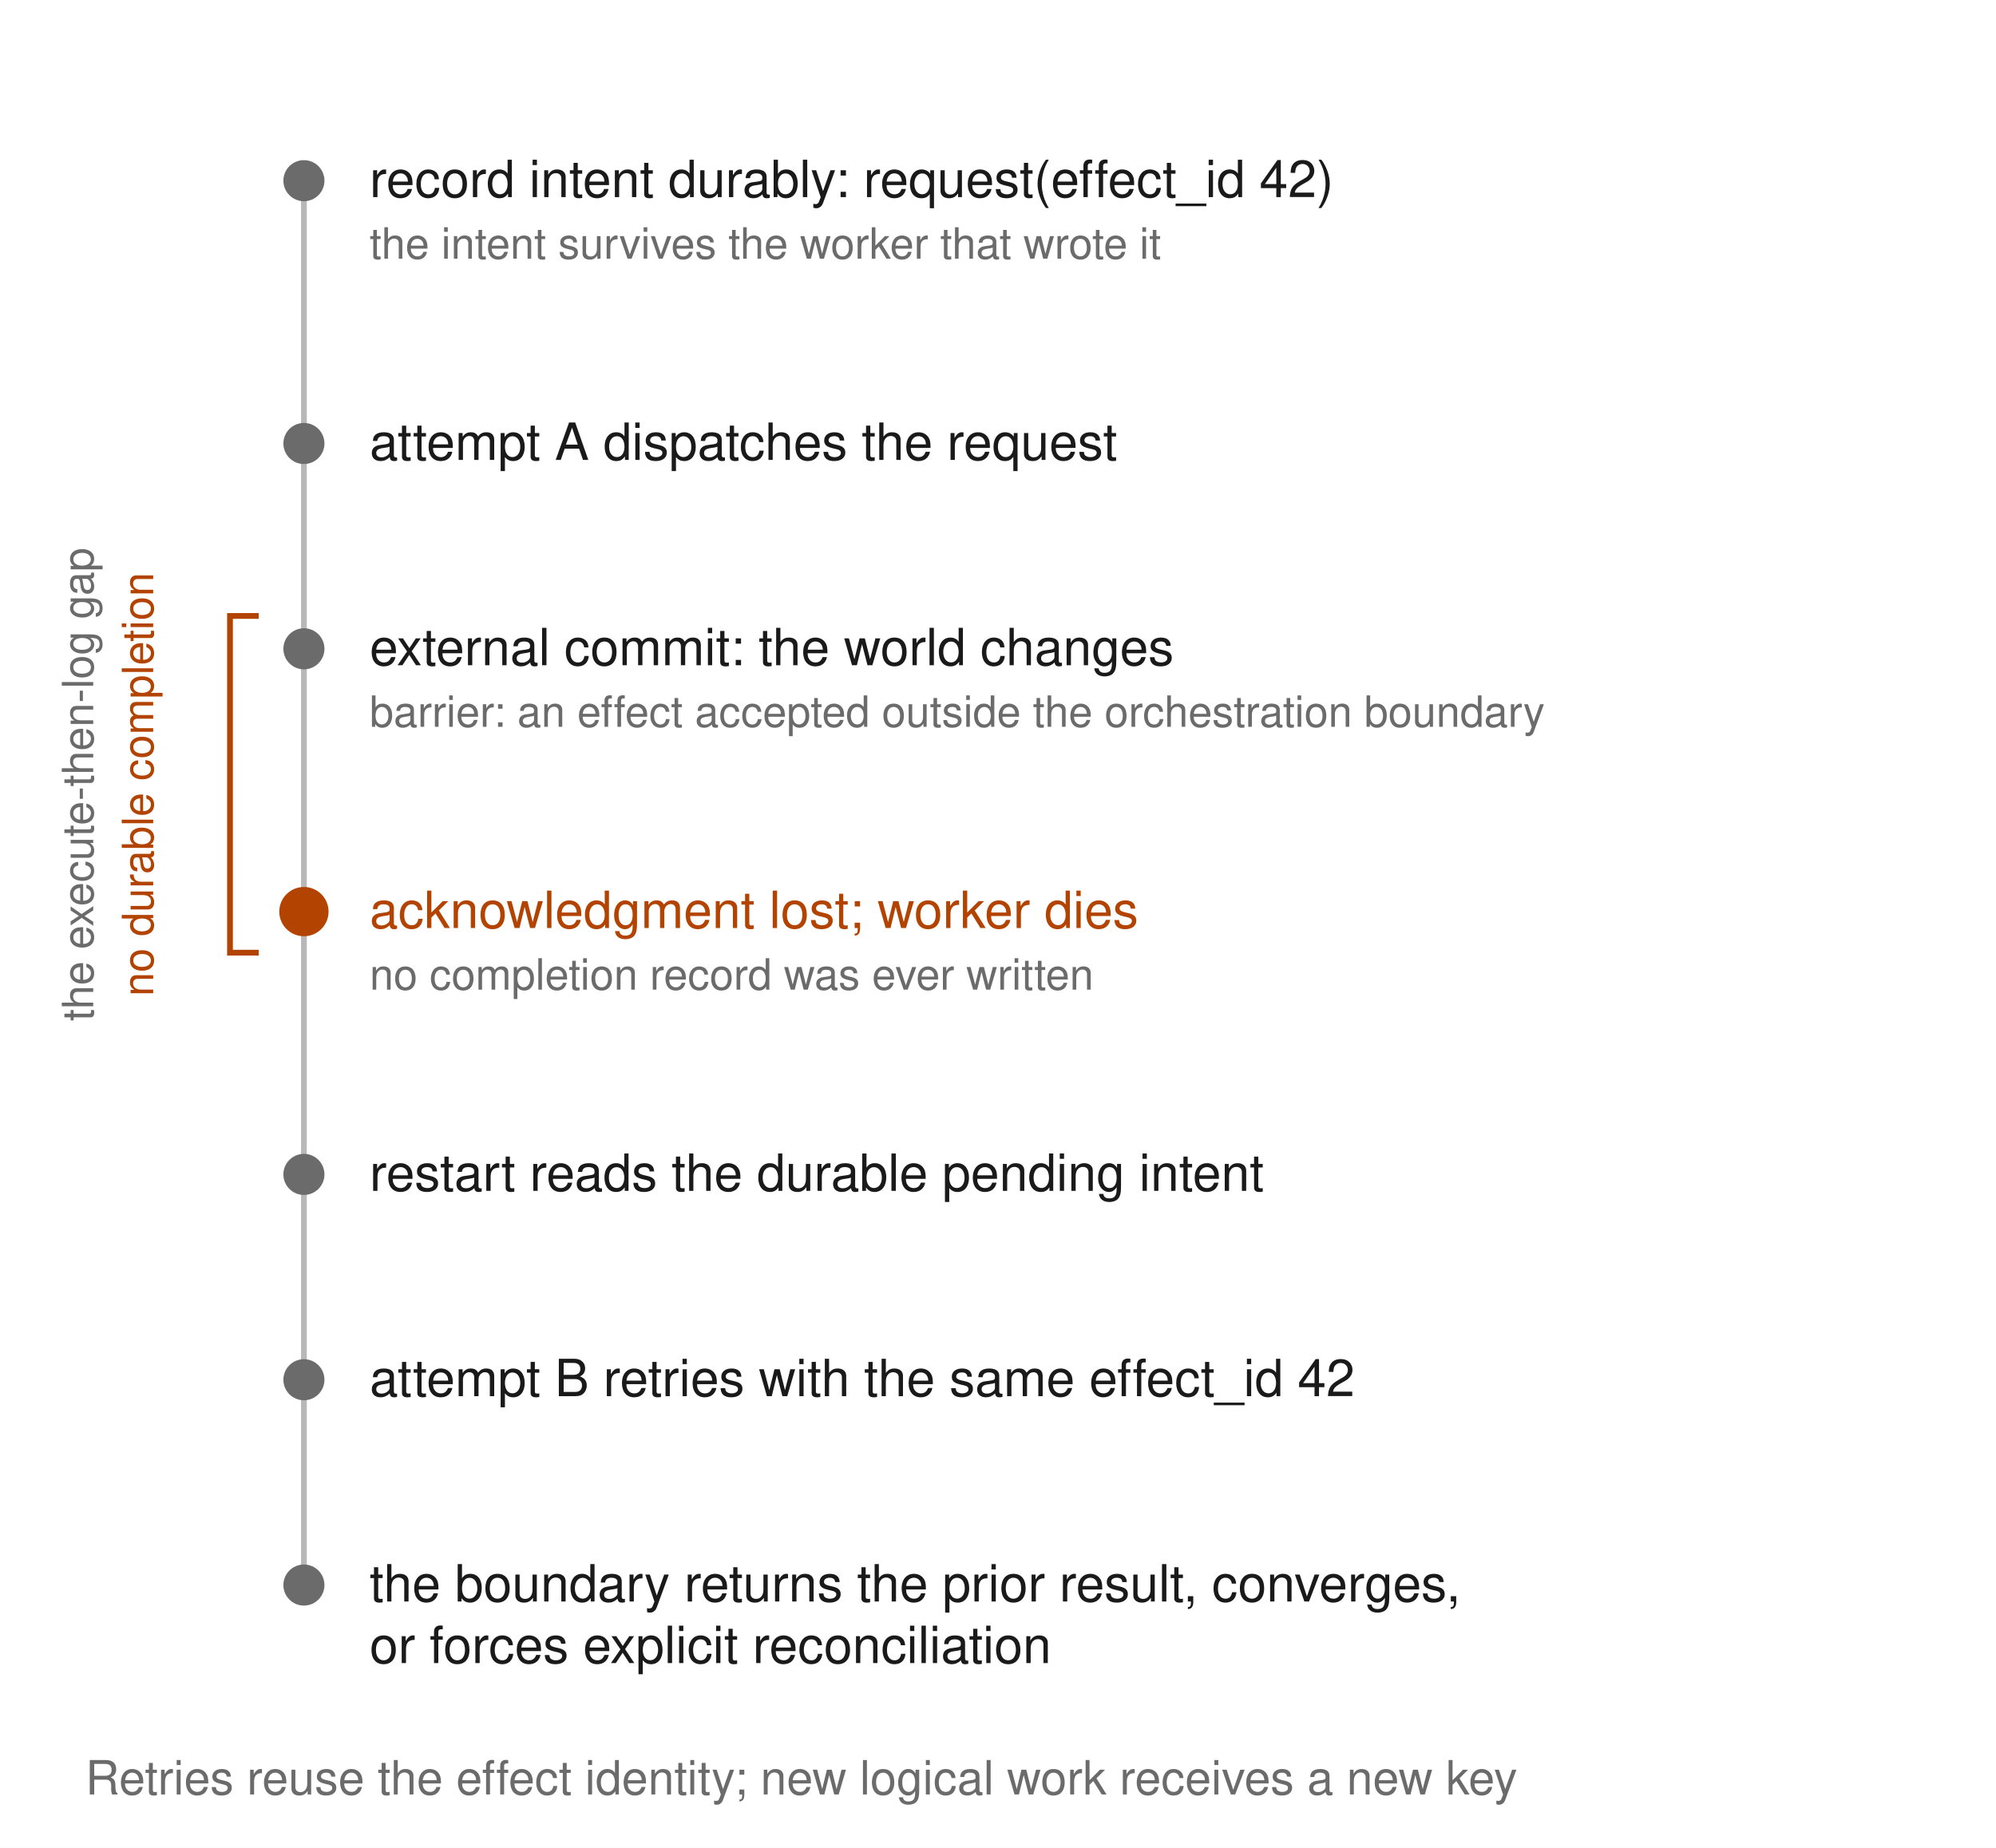
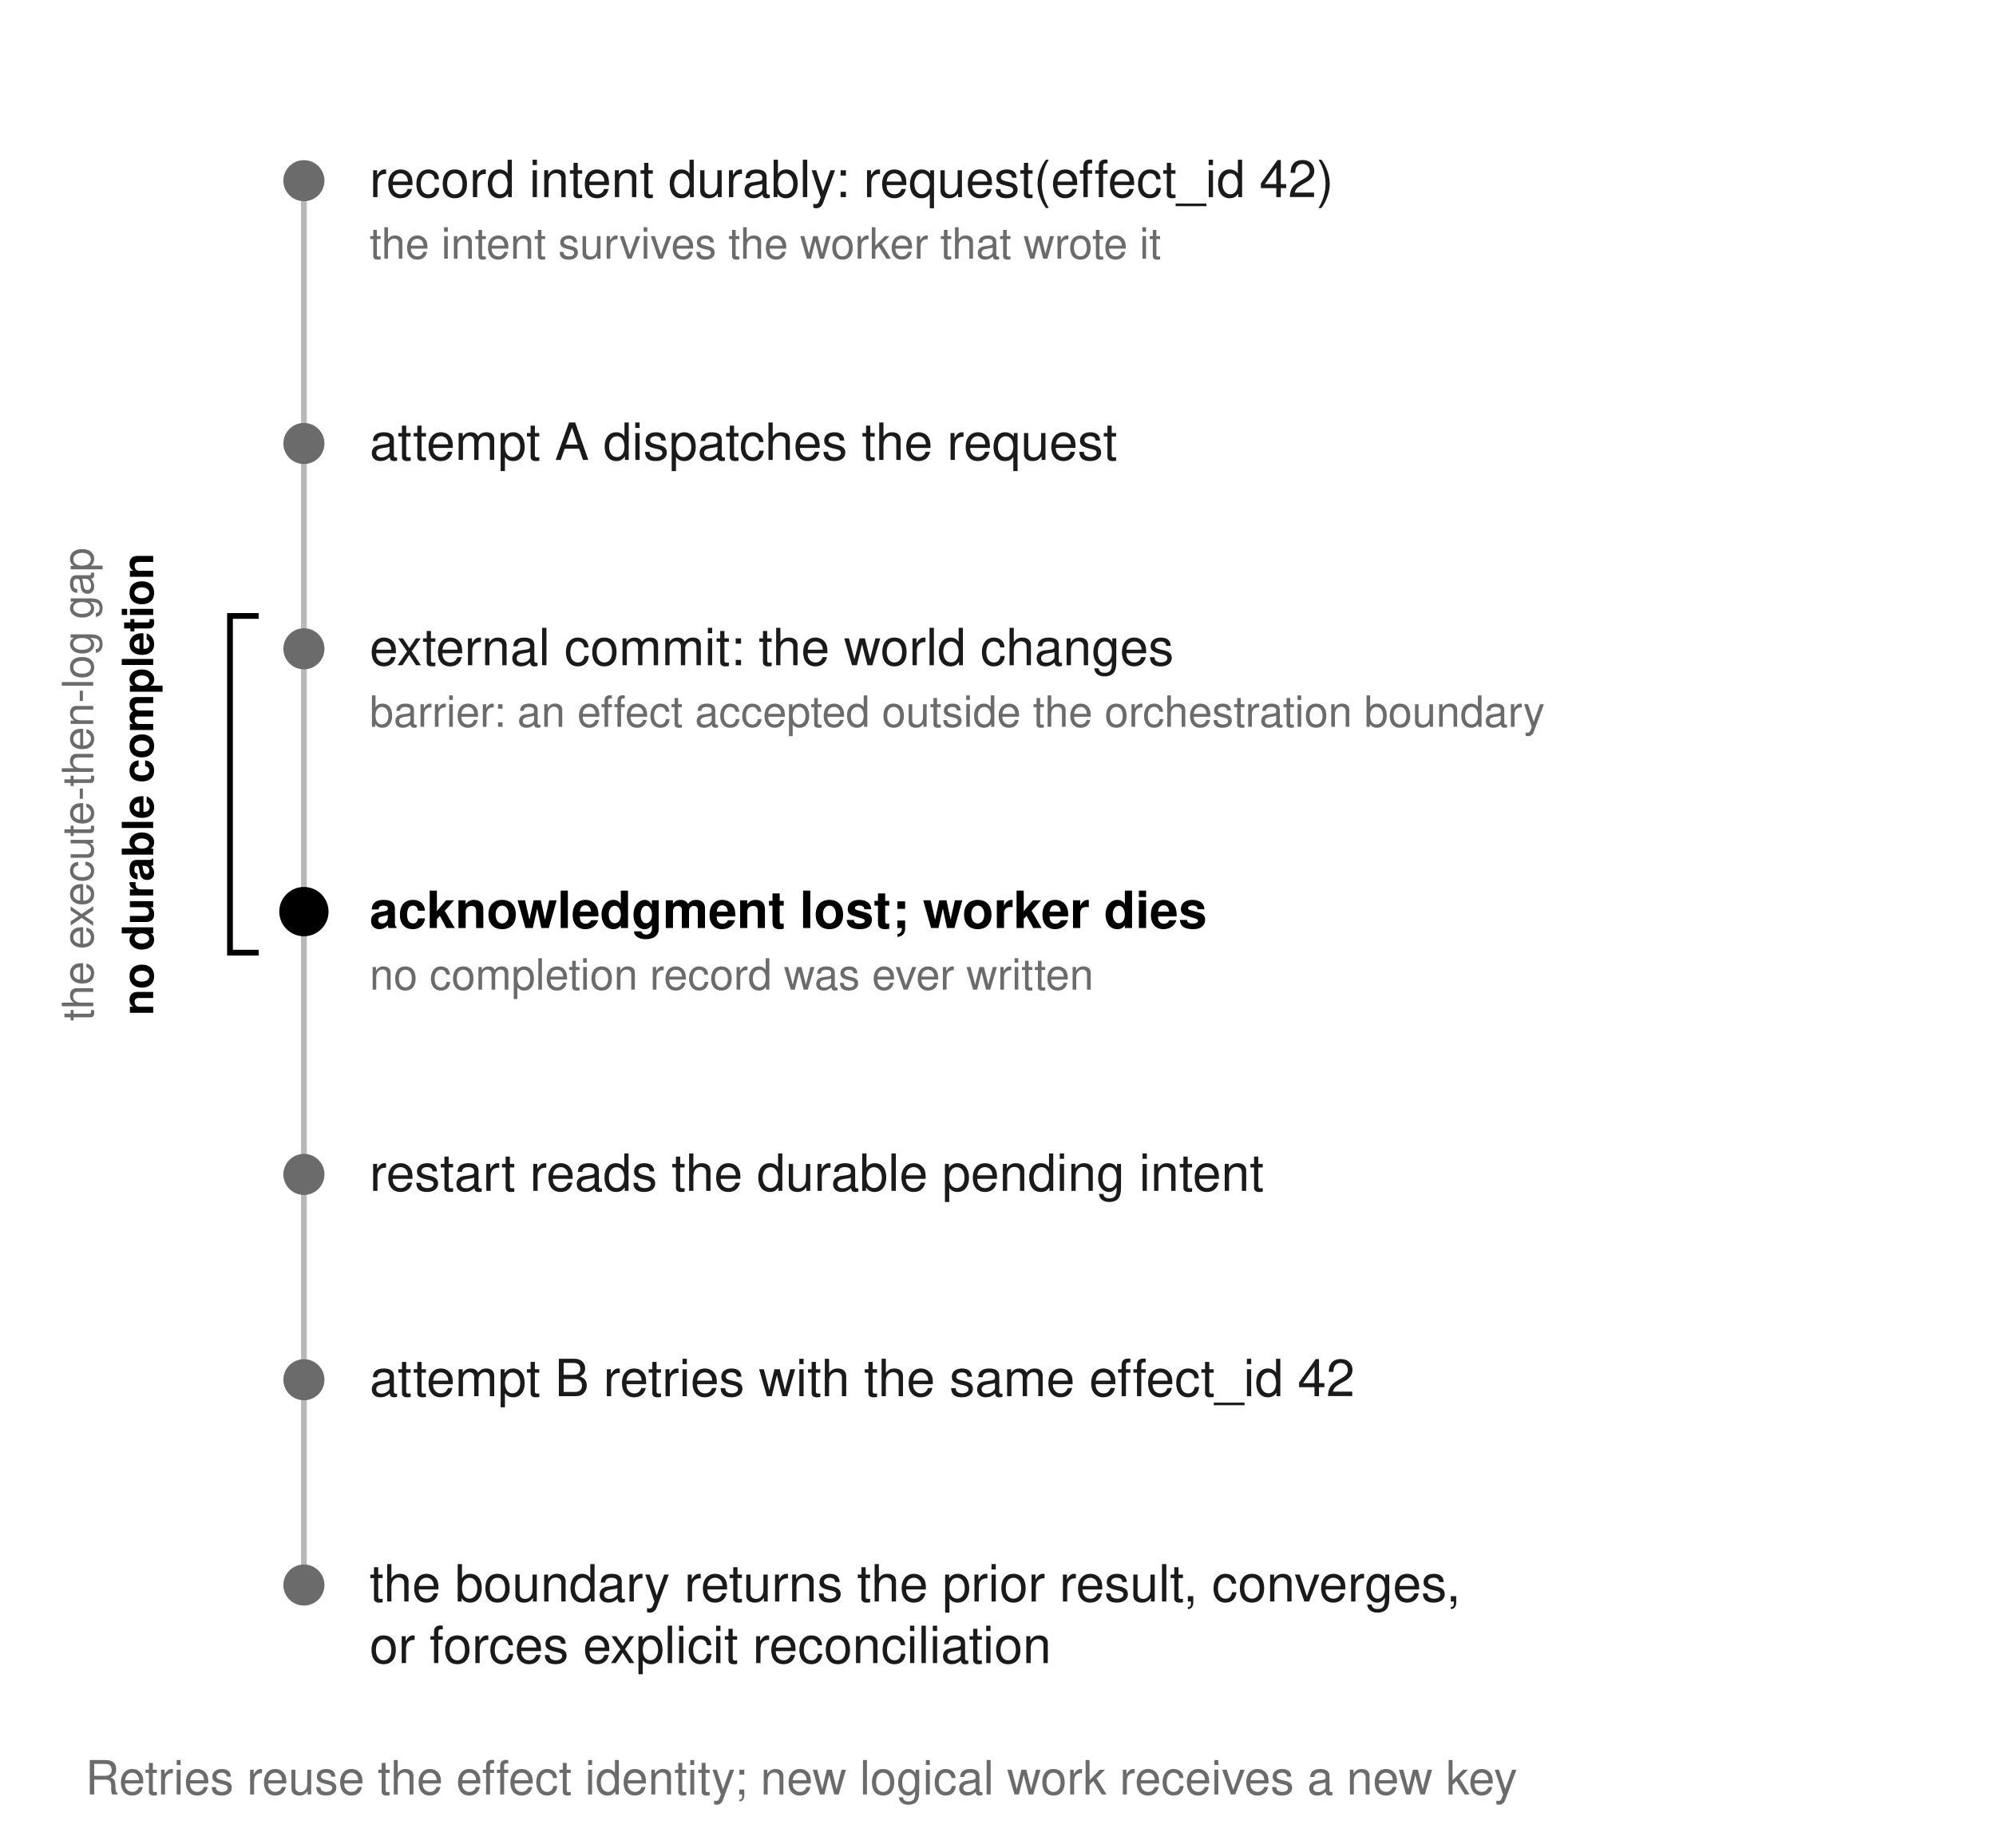
<svg xmlns="http://www.w3.org/2000/svg" viewBox="0 0 486 450" width="486" height="450" role="img" aria-labelledby="figtitle-ch09-durable-effects" class="bookfig">
-   <style>.bookfig .f-bg{fill:#ffffff}.bookfig .s-bg{stroke:#ffffff}.bookfig .f-ink{fill:#1a1a1a}.bookfig .s-ink{stroke:#1a1a1a}.bookfig .f-mid{fill:#6b6b6b}.bookfig .s-mid{stroke:#6b6b6b}.bookfig .f-faint{fill:#b8b8b8}.bookfig .s-faint{stroke:#b8b8b8}.bookfig .f-wash{fill:#e2e2e2}.bookfig .s-wash{stroke:#e2e2e2}.bookfig .f-accent{fill:#b34300}.bookfig .s-accent{stroke:#b34300}.bookfig .f-onacc{fill:#ffffff}.bookfig .s-onacc{stroke:#ffffff}@media (prefers-color-scheme:dark){.bookfig .f-bg{fill:#232019}.bookfig .s-bg{stroke:#232019}.bookfig .f-ink{fill:#ede5d6}.bookfig .s-ink{stroke:#ede5d6}.bookfig .f-mid{fill:#9a8f7c}.bookfig .s-mid{stroke:#9a8f7c}.bookfig .f-faint{fill:#5c5346}.bookfig .s-faint{stroke:#5c5346}.bookfig .f-wash{fill:#3d382f}.bookfig .s-wash{stroke:#3d382f}.bookfig .f-accent{fill:#df9d5e}.bookfig .s-accent{stroke:#df9d5e}.bookfig .f-onacc{fill:#232019}.bookfig .s-onacc{stroke:#232019}}:where([data-theme="dark"]) .bookfig .f-bg{fill:#232019}:where([data-theme="dark"]) .bookfig .s-bg{stroke:#232019}:where([data-theme="dark"]) .bookfig .f-ink{fill:#ede5d6}:where([data-theme="dark"]) .bookfig .s-ink{stroke:#ede5d6}:where([data-theme="dark"]) .bookfig .f-mid{fill:#9a8f7c}:where([data-theme="dark"]) .bookfig .s-mid{stroke:#9a8f7c}:where([data-theme="dark"]) .bookfig .f-faint{fill:#5c5346}:where([data-theme="dark"]) .bookfig .s-faint{stroke:#5c5346}:where([data-theme="dark"]) .bookfig .f-wash{fill:#3d382f}:where([data-theme="dark"]) .bookfig .s-wash{stroke:#3d382f}:where([data-theme="dark"]) .bookfig .f-accent{fill:#df9d5e}:where([data-theme="dark"]) .bookfig .s-accent{stroke:#df9d5e}:where([data-theme="dark"]) .bookfig .f-onacc{fill:#232019}:where([data-theme="dark"]) .bookfig .s-onacc{stroke:#232019}:where([data-theme="light"]) .bookfig .f-bg{fill:#ffffff}:where([data-theme="light"]) .bookfig .s-bg{stroke:#ffffff}:where([data-theme="light"]) .bookfig .f-ink{fill:#1a1a1a}:where([data-theme="light"]) .bookfig .s-ink{stroke:#1a1a1a}:where([data-theme="light"]) .bookfig .f-mid{fill:#6b6b6b}:where([data-theme="light"]) .bookfig .s-mid{stroke:#6b6b6b}:where([data-theme="light"]) .bookfig .f-faint{fill:#b8b8b8}:where([data-theme="light"]) .bookfig .s-faint{stroke:#b8b8b8}:where([data-theme="light"]) .bookfig .f-wash{fill:#e2e2e2}:where([data-theme="light"]) .bookfig .s-wash{stroke:#e2e2e2}:where([data-theme="light"]) .bookfig .f-accent{fill:#b34300}:where([data-theme="light"]) .bookfig .s-accent{stroke:#b34300}:where([data-theme="light"]) .bookfig .f-onacc{fill:#ffffff}:where([data-theme="light"]) .bookfig .s-onacc{stroke:#ffffff}</style>
+   <style>.bookfig .f-bg{fill:#ffffff}.bookfig .s-bg{stroke:#ffffff}.bookfig .f-ink{fill:#1a1a1a}.bookfig .s-ink{stroke:#1a1a1a}.bookfig .f-mid{fill:#6b6b6b}.bookfig .s-mid{stroke:#6b6b6b}.bookfig .f-faint{fill:#b8b8b8}.bookfig .s-faint{stroke:#b8b8b8}.bookfig .f-wash{fill:#e2e2e2}.bookfig .s-wash{stroke:#e2e2e2}.bookfig .f-accent{fill:#000000}.bookfig .s-accent{stroke:#000000}.bookfig .f-onacc{fill:#ffffff}.bookfig .s-onacc{stroke:#ffffff}@media (prefers-color-scheme:dark){.bookfig .f-bg{fill:#232019}.bookfig .s-bg{stroke:#232019}.bookfig .f-ink{fill:#ede5d6}.bookfig .s-ink{stroke:#ede5d6}.bookfig .f-mid{fill:#9a8f7c}.bookfig .s-mid{stroke:#9a8f7c}.bookfig .f-faint{fill:#5c5346}.bookfig .s-faint{stroke:#5c5346}.bookfig .f-wash{fill:#3d382f}.bookfig .s-wash{stroke:#3d382f}.bookfig .f-accent{fill:#ffffff}.bookfig .s-accent{stroke:#ffffff}.bookfig .f-onacc{fill:#232019}.bookfig .s-onacc{stroke:#232019}}:where([data-theme="dark"]) .bookfig .f-bg{fill:#232019}:where([data-theme="dark"]) .bookfig .s-bg{stroke:#232019}:where([data-theme="dark"]) .bookfig .f-ink{fill:#ede5d6}:where([data-theme="dark"]) .bookfig .s-ink{stroke:#ede5d6}:where([data-theme="dark"]) .bookfig .f-mid{fill:#9a8f7c}:where([data-theme="dark"]) .bookfig .s-mid{stroke:#9a8f7c}:where([data-theme="dark"]) .bookfig .f-faint{fill:#5c5346}:where([data-theme="dark"]) .bookfig .s-faint{stroke:#5c5346}:where([data-theme="dark"]) .bookfig .f-wash{fill:#3d382f}:where([data-theme="dark"]) .bookfig .s-wash{stroke:#3d382f}:where([data-theme="dark"]) .bookfig .f-accent{fill:#ffffff}:where([data-theme="dark"]) .bookfig .s-accent{stroke:#ffffff}:where([data-theme="dark"]) .bookfig .f-onacc{fill:#232019}:where([data-theme="dark"]) .bookfig .s-onacc{stroke:#232019}:where([data-theme="light"]) .bookfig .f-bg{fill:#ffffff}:where([data-theme="light"]) .bookfig .s-bg{stroke:#ffffff}:where([data-theme="light"]) .bookfig .f-ink{fill:#1a1a1a}:where([data-theme="light"]) .bookfig .s-ink{stroke:#1a1a1a}:where([data-theme="light"]) .bookfig .f-mid{fill:#6b6b6b}:where([data-theme="light"]) .bookfig .s-mid{stroke:#6b6b6b}:where([data-theme="light"]) .bookfig .f-faint{fill:#b8b8b8}:where([data-theme="light"]) .bookfig .s-faint{stroke:#b8b8b8}:where([data-theme="light"]) .bookfig .f-wash{fill:#e2e2e2}:where([data-theme="light"]) .bookfig .s-wash{stroke:#e2e2e2}:where([data-theme="light"]) .bookfig .f-accent{fill:#000000}:where([data-theme="light"]) .bookfig .s-accent{stroke:#000000}:where([data-theme="light"]) .bookfig .f-onacc{fill:#ffffff}:where([data-theme="light"]) .bookfig .s-onacc{stroke:#ffffff}</style>
  <rect class="f-bg" width="486" height="450" />
  <line class="s-faint" x1="74" y1="44" x2="74" y2="386" stroke-width="1.4" />
  <path class="s-accent" d="M63 150 L56 150 L56 232 L63 232" fill="none" stroke-width="1.4" />
  <text class="f-mid" x="22.7" y="191" font-family="Helvetica, Arial, sans-serif" font-size="10.5" text-anchor="middle" transform="rotate(-90 22.7 191)">the execute-then-log gap</text>
-   <text class="f-accent" x="37.3" y="191" font-family="Helvetica, Arial, sans-serif" font-size="10.5" text-anchor="middle" transform="rotate(-90 37.3 191)">no durable completion</text>
+   <text class="f-accent" font-weight="bold" x="37.3" y="191" font-family="Helvetica, Arial, sans-serif" font-size="10.5" text-anchor="middle" transform="rotate(-90 37.3 191)">no durable completion</text>
  <circle class="f-mid" cx="74" cy="44" r="5" />
  <text class="f-ink" x="90" y="48" font-family="Helvetica, Arial, sans-serif" font-size="12.5">record intent durably: request(effect_id 42)</text>
  <text class="f-mid" x="90" y="63" font-family="Helvetica, Arial, sans-serif" font-size="10.5">the intent survives the worker that wrote it</text>
  <circle class="f-mid" cx="74" cy="108" r="5" />
  <text class="f-ink" x="90" y="112" font-family="Helvetica, Arial, sans-serif" font-size="12.5">attempt A dispatches the request</text>
  <circle class="f-mid" cx="74" cy="158" r="5" />
  <text class="f-ink" x="90" y="162" font-family="Helvetica, Arial, sans-serif" font-size="12.5">external commit: the world changes</text>
  <text class="f-mid" x="90" y="177" font-family="Helvetica, Arial, sans-serif" font-size="10.5">barrier: an effect accepted outside the orchestration boundary</text>
  <circle class="f-accent" cx="74" cy="222" r="6" />
-   <text class="f-accent" x="90" y="226" font-family="Helvetica, Arial, sans-serif" font-size="12.5">acknowledgment lost; worker dies</text>
+   <text class="f-accent" font-weight="bold" x="90" y="226" font-family="Helvetica, Arial, sans-serif" font-size="12.5">acknowledgment lost; worker dies</text>
  <text class="f-mid" x="90" y="241" font-family="Helvetica, Arial, sans-serif" font-size="10.5">no completion record was ever written</text>
  <circle class="f-mid" cx="74" cy="286" r="5" />
  <text class="f-ink" x="90" y="290" font-family="Helvetica, Arial, sans-serif" font-size="12.5">restart reads the durable pending intent</text>
  <circle class="f-mid" cx="74" cy="336" r="5" />
  <text class="f-ink" x="90" y="340" font-family="Helvetica, Arial, sans-serif" font-size="12.5">attempt B retries with the same effect_id 42</text>
  <circle class="f-mid" cx="74" cy="386" r="5" />
  <text class="f-ink" x="90" y="390" font-family="Helvetica, Arial, sans-serif" font-size="12.5">the boundary returns the prior result, converges,</text>
  <text class="f-ink" x="90" y="405" font-family="Helvetica, Arial, sans-serif" font-size="12.5">or forces explicit reconciliation</text>
  <text class="f-mid" x="20.8" y="437" font-family="Helvetica, Arial, sans-serif" font-size="11.5">Retries reuse the effect identity; new logical work receives a new key</text>
</svg>
